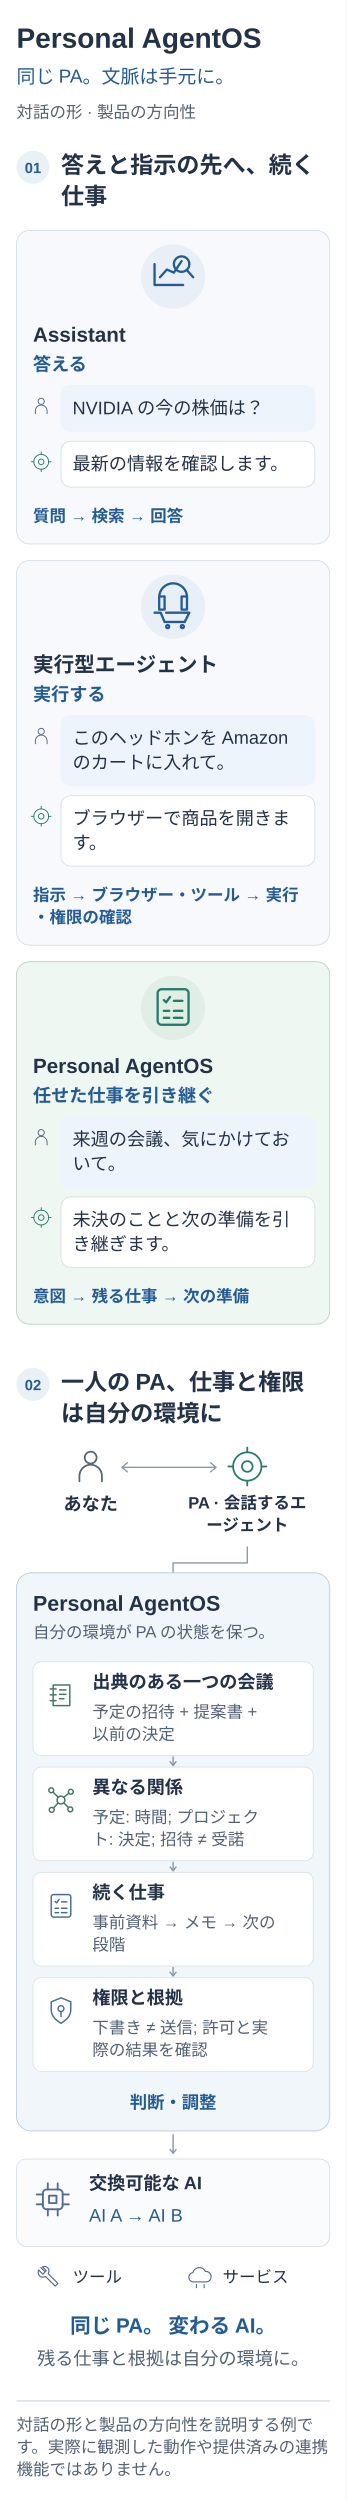
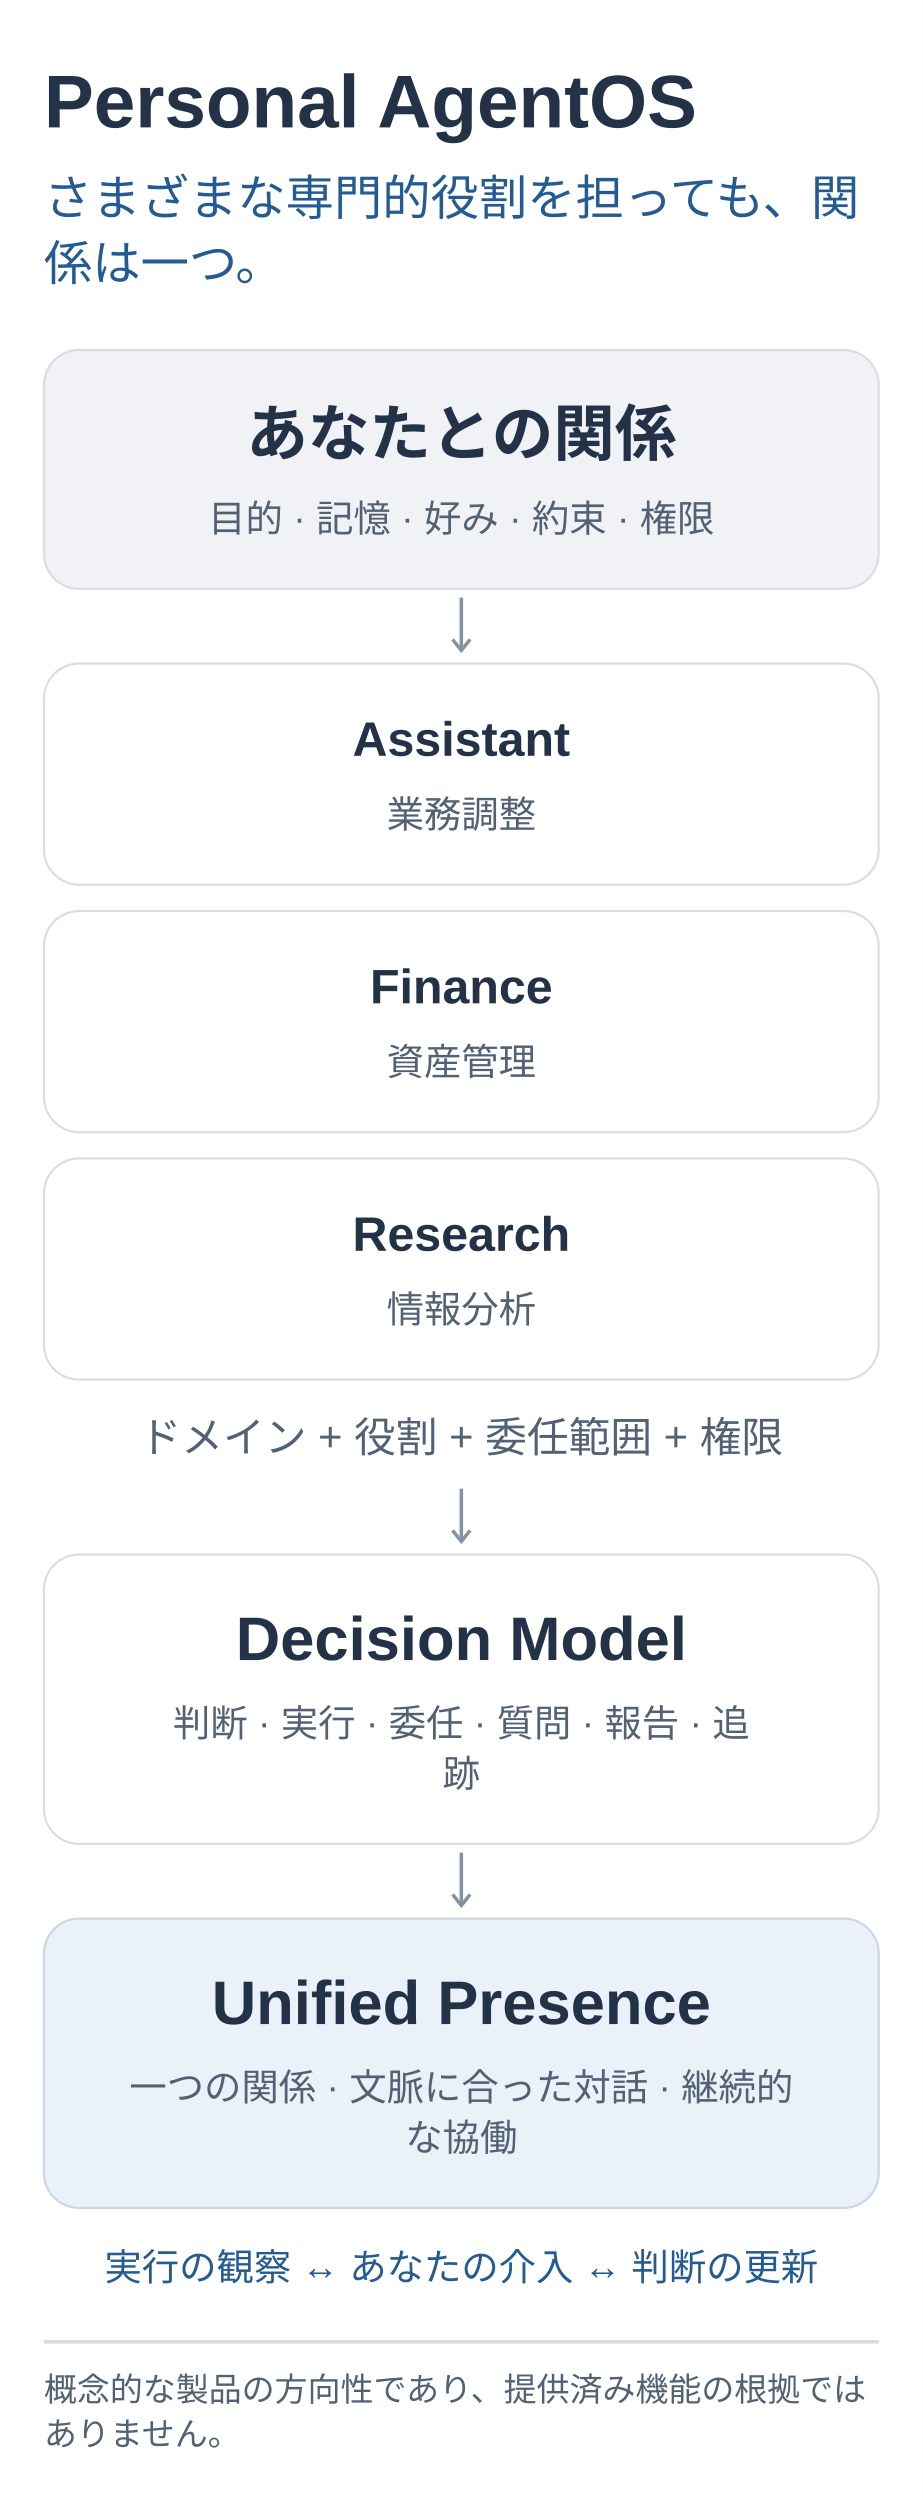
- <svg xmlns="http://www.w3.org/2000/svg" width="420" height="3033" viewBox="0 0 420 3033" role="img" aria-labelledby="title desc">
+ <svg xmlns="http://www.w3.org/2000/svg" width="420" height="1138" viewBox="0 0 420 1138" role="img" aria-labelledby="title desc">
  <style>text{font-family:Arial,"Noto Sans",sans-serif;fill:#243247} .bold{font-weight:700} .muted{fill:#526174} .blue{fill:#245b92}</style>
-   <rect width="420" height="3033" fill="#fff" />
+   <rect width="420" height="1138" fill="#fff" />
  <text x="20" y="58.0" font-size="34" class="bold" text-anchor="start">Personal AgentOS</text>
-   <text x="20" y="100.9" font-size="23" class="blue" text-anchor="start">同じ PA。文脈は手元に。</text>
-   <text x="20" y="142.95" font-size="20" class="muted" text-anchor="start">対話の形 · 製品の方向性</text>
-   <circle cx="40" cy="202.95" r="20" fill="#e9f0f6" stroke="none" />
-   <text x="40" y="209.95" font-size="18" class="blue bold" text-anchor="middle">01</text>
-   <text x="74" y="209.95" font-size="28" class="bold" text-anchor="start">答えと指示の先へ、続く</text>
-   <text x="74" y="247.75" font-size="28" class="bold" text-anchor="start">仕事</text>
-   <rect x="20" y="279.55" width="380" height="380.4" rx="16" fill="#f7f9fc" stroke="#d4dce5" />
-   <circle cx="210.0" cy="335.55" r="39" fill="#e9eff7" stroke="none" />
-   <g transform="translate(180.0 303.55) scale(0.9375)" fill="none" stroke="#245b92" stroke-width="3" stroke-linecap="round" stroke-linejoin="round">
-     <path d="M8 45V18m0 27h37M15 35l9-10 9 4 10-15" />
-     <circle cx="43" cy="18" r="10" />
-     <path d="m50 26 8 9" />
-   </g>
-   <text x="40" y="414.55" font-size="25" class="bold" text-anchor="start">Assistant</text>
-   <text x="40" y="449.55" font-size="22" class="blue bold" text-anchor="start">答える</text>
-   <g transform="translate(38 480.55) scale(0.375)" fill="none" stroke="#53657a" stroke-width="3" stroke-linecap="round" stroke-linejoin="round">
-     <circle cx="32" cy="17" r="10" />
-     <path d="M13 57v-9a19 19 0 0 1 38 0v9" />
-   </g>
-   <rect x="74" y="467.55" width="308" height="55.7" rx="12" fill="#edf4fb" stroke="#edf4fb" />
-   <text x="88" y="502.55" font-size="22" class="" text-anchor="start">NVIDIA の今の株価は？</text>
-   <g transform="translate(38 548.25) scale(0.375)" fill="none" stroke="#257a69" stroke-width="3" stroke-linecap="round" stroke-linejoin="round">
-     <circle cx="32" cy="32" r="24" />
-     <circle cx="32" cy="32" r="9" />
-     <path d="M32 0v8m0 48v8M0 32h8m48 0h8" />
-   </g>
-   <rect x="74" y="535.25" width="308" height="55.7" rx="12" fill="#ffffff" stroke="#d3dedf" />
-   <text x="88" y="570.25" font-size="22" class="" text-anchor="start">最新の情報を確認します。</text>
-   <text x="40" y="632.95" font-size="20" class="blue bold" text-anchor="start">質問 → 検索 → 回答</text>
-   <rect x="20" y="679.95" width="380" height="466.8" rx="16" fill="#f7f9fc" stroke="#d4dce5" />
-   <circle cx="210.0" cy="735.95" r="39" fill="#e9eff7" stroke="none" />
-   <g transform="translate(180.0 703.95) scale(0.9375)" fill="none" stroke="#245b92" stroke-width="3" stroke-linecap="round" stroke-linejoin="round">
-     <path d="M14 29v-7a18 18 0 0 1 36 0v7M14 21h7v17h-7zm29 0h7v17h-7zM8 42h8l5 12h26l6-12H23" />
-     <circle cx="25" cy="60" r="2" />
-     <circle cx="44" cy="60" r="2" />
-   </g>
-   <text x="40" y="814.95" font-size="25" class="bold" text-anchor="start">実行型エージェント</text>
-   <text x="40" y="849.95" font-size="22" class="blue bold" text-anchor="start">実行する</text>
-   <g transform="translate(38 880.95) scale(0.375)" fill="none" stroke="#53657a" stroke-width="3" stroke-linecap="round" stroke-linejoin="round">
-     <circle cx="32" cy="17" r="10" />
-     <path d="M13 57v-9a19 19 0 0 1 38 0v9" />
-   </g>
-   <rect x="74" y="867.95" width="308" height="85.4" rx="12" fill="#edf4fb" stroke="#edf4fb" />
-   <text x="88" y="902.95" font-size="22" class="" text-anchor="start">このヘッドホンを Amazon</text>
-   <text x="88" y="932.65" font-size="22" class="" text-anchor="start">のカートに入れて。</text>
-   <g transform="translate(38 978.35) scale(0.375)" fill="none" stroke="#257a69" stroke-width="3" stroke-linecap="round" stroke-linejoin="round">
-     <circle cx="32" cy="32" r="24" />
-     <circle cx="32" cy="32" r="9" />
-     <path d="M32 0v8m0 48v8M0 32h8m48 0h8" />
-   </g>
-   <rect x="74" y="965.35" width="308" height="85.4" rx="12" fill="#ffffff" stroke="#d3dedf" />
-   <text x="88" y="1000.35" font-size="22" class="" text-anchor="start">ブラウザーで商品を開きま</text>
-   <text x="88" y="1030.05" font-size="22" class="" text-anchor="start">す。</text>
-   <text x="40" y="1092.75" font-size="20" class="blue bold" text-anchor="start">指示 → ブラウザー・ツール → 実行</text>
-   <text x="40" y="1119.75" font-size="20" class="blue bold" text-anchor="start">・権限の確認</text>
-   <rect x="20" y="1166.75" width="380" height="439.8" rx="16" fill="#eff7f3" stroke="#b7d1c5" />
-   <circle cx="210.0" cy="1222.75" r="39" fill="#e0eee6" stroke="none" />
-   <g transform="translate(180.0 1190.75) scale(0.9375)" fill="none" stroke="#257a69" stroke-width="3" stroke-linecap="round" stroke-linejoin="round">
-     <rect x="12" y="10" width="40" height="46" rx="5" />
-     <path d="m20 24 3 3 5-7m5 5h11M20 38h7m6 0h11M20 47h7m6 0h11" />
-   </g>
-   <text x="40" y="1301.75" font-size="25" class="bold" text-anchor="start">Personal AgentOS</text>
-   <text x="40" y="1336.75" font-size="22" class="blue bold" text-anchor="start">任せた仕事を引き継ぐ</text>
-   <g transform="translate(38 1367.75) scale(0.375)" fill="none" stroke="#53657a" stroke-width="3" stroke-linecap="round" stroke-linejoin="round">
-     <circle cx="32" cy="17" r="10" />
-     <path d="M13 57v-9a19 19 0 0 1 38 0v9" />
-   </g>
-   <rect x="74" y="1354.75" width="308" height="85.4" rx="12" fill="#edf4fb" stroke="#edf4fb" />
-   <text x="88" y="1389.75" font-size="22" class="" text-anchor="start">来週の会議、気にかけてお</text>
-   <text x="88" y="1419.45" font-size="22" class="" text-anchor="start">いて。</text>
-   <g transform="translate(38 1465.15) scale(0.375)" fill="none" stroke="#257a69" stroke-width="3" stroke-linecap="round" stroke-linejoin="round">
-     <circle cx="32" cy="32" r="24" />
-     <circle cx="32" cy="32" r="9" />
-     <path d="M32 0v8m0 48v8M0 32h8m48 0h8" />
-   </g>
-   <rect x="74" y="1452.15" width="308" height="85.4" rx="12" fill="#ffffff" stroke="#d3dedf" />
-   <text x="88" y="1487.15" font-size="22" class="" text-anchor="start">未決のことと次の準備を引</text>
-   <text x="88" y="1516.85" font-size="22" class="" text-anchor="start">き継ぎます。</text>
-   <text x="40" y="1579.55" font-size="20" class="blue bold" text-anchor="start">意図 → 残る仕事 → 次の準備</text>
-   <circle cx="40" cy="1679.55" r="20" fill="#e9f0f6" stroke="none" />
-   <text x="40" y="1686.55" font-size="18" class="blue bold" text-anchor="middle">02</text>
-   <text x="74" y="1686.55" font-size="28" class="bold" text-anchor="start">一人の PA、仕事と権限</text>
-   <text x="74" y="1724.35" font-size="28" class="bold" text-anchor="start">は自分の環境に</text>
-   <g transform="translate(87 1756.15) scale(0.71875)" fill="none" stroke="#53657a" stroke-width="3" stroke-linecap="round" stroke-linejoin="round">
-     <circle cx="32" cy="17" r="10" />
-     <path d="M13 57v-9a19 19 0 0 1 38 0v9" />
-   </g>
-   <g transform="translate(277 1756.15) scale(0.71875)" fill="none" stroke="#257a69" stroke-width="3" stroke-linecap="round" stroke-linejoin="round">
-     <circle cx="32" cy="32" r="24" />
-     <circle cx="32" cy="32" r="9" />
-     <path d="M32 0v8m0 48v8M0 32h8m48 0h8" />
-   </g>
-   <path d="M148 1780.15H262" fill="none" stroke="#8296a9" stroke-width="1.6" />
-   <path d="M155 1774.15L148 1780.15L155 1786.15M255 1774.15L262 1780.15L255 1786.15" fill="none" stroke="#8296a9" stroke-width="1.6" />
-   <text x="110" y="1832.15" font-size="22" class="bold" text-anchor="middle">あなた</text>
-   <text x="300" y="1830.15" font-size="20" class="bold" text-anchor="middle">PA · 会話するエ</text>
-   <text x="300" y="1857.15" font-size="20" class="bold" text-anchor="middle">ージェント</text>
-   <path d="M300 1876.15V1896.15H210.0V1908.15" fill="none" stroke="#8296a9" stroke-width="1.6" />
-   <rect x="20" y="1908.15" width="380" height="677.15" rx="18" fill="#f0f6f9" stroke="#b6cad9" />
-   <text x="40" y="1954.15" font-size="26" class="bold" text-anchor="start">Personal AgentOS</text>
-   <text x="40" y="1987.15" font-size="20" class="muted" text-anchor="start">自分の環境が PA の状態を保つ。</text>
-   <rect x="40" y="2016.15" width="340" height="113.7" rx="10" fill="#fff" stroke="#d8e1e7" />
-   <g transform="translate(55 2037.15) scale(0.59375)" fill="none" stroke="#427665" stroke-width="3" stroke-linecap="round" stroke-linejoin="round">
-     <path d="M16 12h34v42H16zM10 20h12m-12 12h12m-12 12h12M29 22h13m-13 9h13m-13 9h9" />
-   </g>
-   <text x="112" y="2048.15" font-size="22" class="bold" text-anchor="start">出典のある一つの会議</text>
-   <text x="112" y="2083.85" font-size="20" class="muted" text-anchor="start">予定の招待 + 提案書 +</text>
-   <text x="112" y="2110.85" font-size="20" class="muted" text-anchor="start">以前の決定</text>
-   <path d="M210.0 2130.85 L210.0 2141.85" fill="none" stroke="#8492a3" stroke-width="1.6" />
-   <path d="M206.0 2136.85 L210.0 2141.85 L214.0 2136.85" fill="none" stroke="#8492a3" stroke-width="1.6" />
-   <rect x="40" y="2143.85" width="340" height="113.7" rx="10" fill="#fff" stroke="#d8e1e7" />
-   <g transform="translate(55 2164.85) scale(0.59375)" fill="none" stroke="#427665" stroke-width="3" stroke-linecap="round" stroke-linejoin="round">
-     <circle cx="32" cy="32" r="8" />
-     <circle cx="12" cy="12" r="5" />
-     <circle cx="52" cy="15" r="5" />
-     <circle cx="13" cy="52" r="5" />
-     <circle cx="51" cy="51" r="5" />
-     <path d="m16 16 10 10m12 0 10-8M17 48l9-10m12 0 9 9" />
-   </g>
-   <text x="112" y="2175.85" font-size="22" class="bold" text-anchor="start">異なる関係</text>
-   <text x="112" y="2211.55" font-size="20" class="muted" text-anchor="start">予定: 時間; プロジェク</text>
-   <text x="112" y="2238.55" font-size="20" class="muted" text-anchor="start">ト: 決定; 招待 ≠ 受諾</text>
-   <path d="M210.0 2258.55 L210.0 2269.55" fill="none" stroke="#8492a3" stroke-width="1.6" />
-   <path d="M206.0 2264.55 L210.0 2269.55 L214.0 2264.55" fill="none" stroke="#8492a3" stroke-width="1.6" />
-   <rect x="40" y="2271.55" width="340" height="113.7" rx="10" fill="#fff" stroke="#d8e1e7" />
-   <g transform="translate(55 2292.55) scale(0.59375)" fill="none" stroke="#496d92" stroke-width="3" stroke-linecap="round" stroke-linejoin="round">
-     <rect x="12" y="10" width="40" height="46" rx="5" />
-     <path d="m20 24 3 3 5-7m5 5h11M20 38h7m6 0h11M20 47h7m6 0h11" />
-   </g>
-   <text x="112" y="2303.55" font-size="22" class="bold" text-anchor="start">続く仕事</text>
-   <text x="112" y="2339.25" font-size="20" class="muted" text-anchor="start">事前資料 → メモ → 次の</text>
-   <text x="112" y="2366.25" font-size="20" class="muted" text-anchor="start">段階</text>
-   <path d="M210.0 2386.25 L210.0 2397.25" fill="none" stroke="#8492a3" stroke-width="1.6" />
-   <path d="M206.0 2392.25 L210.0 2397.25 L214.0 2392.25" fill="none" stroke="#8492a3" stroke-width="1.6" />
-   <rect x="40" y="2399.25" width="340" height="113.7" rx="10" fill="#fff" stroke="#d8e1e7" />
-   <g transform="translate(55 2420.25) scale(0.59375)" fill="none" stroke="#496d92" stroke-width="3" stroke-linecap="round" stroke-linejoin="round">
-     <path d="M32 6 52 14v16c0 13-9 21-20 28-11-7-20-15-20-28V14z" />
-     <circle cx="32" cy="28" r="6" />
-     <path d="M32 34v10" />
-   </g>
-   <text x="112" y="2431.25" font-size="22" class="bold" text-anchor="start">権限と根拠</text>
-   <text x="112" y="2466.95" font-size="20" class="muted" text-anchor="start">下書き ≠ 送信; 許可と実</text>
-   <text x="112" y="2493.95" font-size="20" class="muted" text-anchor="start">際の結果を確認</text>
-   <text x="210.0" y="2557.95" font-size="21" class="blue bold" text-anchor="middle">判断・調整</text>
-   <path d="M210.0 2589.3 L210.0 2612.3" fill="none" stroke="#8492a3" stroke-width="1.6" />
-   <path d="M206.0 2607.3 L210.0 2612.3 L214.0 2607.3" fill="none" stroke="#8492a3" stroke-width="1.6" />
-   <rect x="20" y="2619.3" width="380" height="106" rx="12" fill="#fafbfd" stroke="#d4dce5" />
-   <g transform="translate(40 2644.3) scale(0.75)" fill="none" stroke="#526b91" stroke-width="3" stroke-linecap="round" stroke-linejoin="round">
-     <rect x="16" y="16" width="32" height="32" rx="6" />
-     <path d="M24 6v10m16-10v10M24 48v10m16-10v10M6 24h10M6 40h10m32-16h10M48 40h10M26 26h12v12H26z" />
-   </g>
-   <text x="108" y="2656.3" font-size="22" class="bold" text-anchor="start">交換可能な AI</text>
-   <text x="108" y="2695.3" font-size="22" class="blue" text-anchor="start">AI A  →  AI B</text>
-   <g transform="translate(44 2747.3) scale(0.46875)" fill="none" stroke="#526b91" stroke-width="3" stroke-linecap="round" stroke-linejoin="round">
-     <path d="m12 8 11 11-6 6L6 14c-4 14 6 23 18 17l25 25 7-7-25-25C37 12 28 2 16 6l10 10-7 7" />
-   </g>
-   <text x="88" y="2769.3" font-size="20" class="" text-anchor="start">ツール</text>
-   <g transform="translate(228 2747.3) scale(0.46875)" fill="none" stroke="#526b91" stroke-width="3" stroke-linecap="round" stroke-linejoin="round">
-     <path d="M16 45a12 12 0 0 1-3-24 17 17 0 0 1 32-3 13 13 0 0 1 3 27H16zM22 52v8m20-8v8" />
-   </g>
-   <text x="270" y="2769.3" font-size="20" class="" text-anchor="start">サービス</text>
-   <text x="210.0" y="2830.3" font-size="25" class="blue bold" text-anchor="middle">同じ PA。 変わる AI。</text>
-   <text x="210.0" y="2869.05" font-size="22" class="muted" text-anchor="middle">残る仕事と根拠は自分の環境に。</text>
-   <path d="M20 2912.75H400" fill="none" stroke="#d4dce5" stroke-width="1.6" />
-   <text x="20" y="2948.75" font-size="20" class="muted" text-anchor="start">対話の形と製品の方向性を説明する例で</text>
-   <text x="20" y="2975.75" font-size="20" class="muted" text-anchor="start">す。実際に観測した動作や提供済みの連携</text>
-   <text x="20" y="3002.75" font-size="20" class="muted" text-anchor="start">機能ではありません。</text>
+   <text x="20" y="97.9" font-size="22" class="blue" text-anchor="start">さまざまな専門的役割を担っても、関</text>
+   <text x="20" y="127.6" font-size="22" class="blue" text-anchor="start">係は一つ。</text>
+   <rect x="20" y="159.3" width="380" height="108.75" rx="16" fill="#f0f2f5" stroke="#d8dee5" />
+   <text x="210.0" y="207.3" font-size="28" class="bold" text-anchor="middle">あなたとの関係</text>
+   <text x="210.0" y="242.1" font-size="17" class="muted" text-anchor="middle">目的 · 記憶 · 好み · 約束 · 権限</text>
+   <path d="M210.0 272.05 L210.0 296.05" fill="none" stroke="#8492a3" stroke-width="1.6" />
+   <path d="M206.0 291.05 L210.0 296.05 L214.0 291.05" fill="none" stroke="#8492a3" stroke-width="1.6" />
+   <rect x="20" y="302.05" width="380" height="100.65" rx="16" fill="#ffffff" stroke="#d8dee5" />
+   <text x="210.0" y="344.05" font-size="22" class="bold" text-anchor="middle">Assistant</text>
+   <text x="210.0" y="376.75" font-size="17" class="muted" text-anchor="middle">業務調整</text>
+   <rect x="20" y="414.7" width="380" height="100.65" rx="16" fill="#ffffff" stroke="#d8dee5" />
+   <text x="210.0" y="456.7" font-size="22" class="bold" text-anchor="middle">Finance</text>
+   <text x="210.0" y="489.4" font-size="17" class="muted" text-anchor="middle">資産管理</text>
+   <rect x="20" y="527.35" width="380" height="100.65" rx="16" fill="#ffffff" stroke="#d8dee5" />
+   <text x="210.0" y="569.35" font-size="22" class="bold" text-anchor="middle">Research</text>
+   <text x="210.0" y="602.05" font-size="17" class="muted" text-anchor="middle">情報分析</text>
+   <text x="210.0" y="661.0" font-size="19" class="muted" text-anchor="middle">ドメイン + 役割 + 委任範囲 + 権限</text>
+   <path d="M210.0 677.65 L210.0 701.65" fill="none" stroke="#8492a3" stroke-width="1.6" />
+   <path d="M206.0 696.65 L210.0 701.65 L214.0 696.65" fill="none" stroke="#8492a3" stroke-width="1.6" />
+   <rect x="20" y="707.65" width="380" height="131.7" rx="16" fill="#ffffff" stroke="#d8dee5" />
+   <text x="210.0" y="755.65" font-size="28" class="bold" text-anchor="middle">Decision Model</text>
+   <text x="210.0" y="790.45" font-size="17" class="muted" text-anchor="middle">判断 · 実行 · 委任 · 質問 · 報告 · 追</text>
+   <text x="210.0" y="813.4" font-size="17" class="muted" text-anchor="middle">跡</text>
+   <path d="M210.0 843.35 L210.0 867.35" fill="none" stroke="#8492a3" stroke-width="1.6" />
+   <path d="M206.0 862.35 L210.0 867.35 L214.0 862.35" fill="none" stroke="#8492a3" stroke-width="1.6" />
+   <rect x="20" y="873.35" width="380" height="131.7" rx="16" fill="#eaf1f8" stroke="#cbd7e3" />
+   <text x="210.0" y="921.35" font-size="28" class="bold" text-anchor="middle">Unified Presence</text>
+   <text x="210.0" y="956.15" font-size="17" class="muted" text-anchor="middle">一つの関係 · 文脈に合った対話 · 継続的</text>
+   <text x="210.0" y="979.1" font-size="17" class="muted" text-anchor="middle">な協働</text>
+   <text x="210.0" y="1038.05" font-size="17" class="blue" text-anchor="middle">実行の観察 ↔ あなたの介入 ↔ 判断の更新</text>
+   <path d="M20 1066.0H400" fill="none" stroke="#d4dce5" stroke-width="1.6" />
+   <text x="20" y="1093.0" font-size="15" class="muted" text-anchor="start">概念的な製品の方向性であり、提供済み機能の根拠では</text>
+   <text x="20" y="1113.25" font-size="15" class="muted" text-anchor="start">ありません。</text>
</svg>
